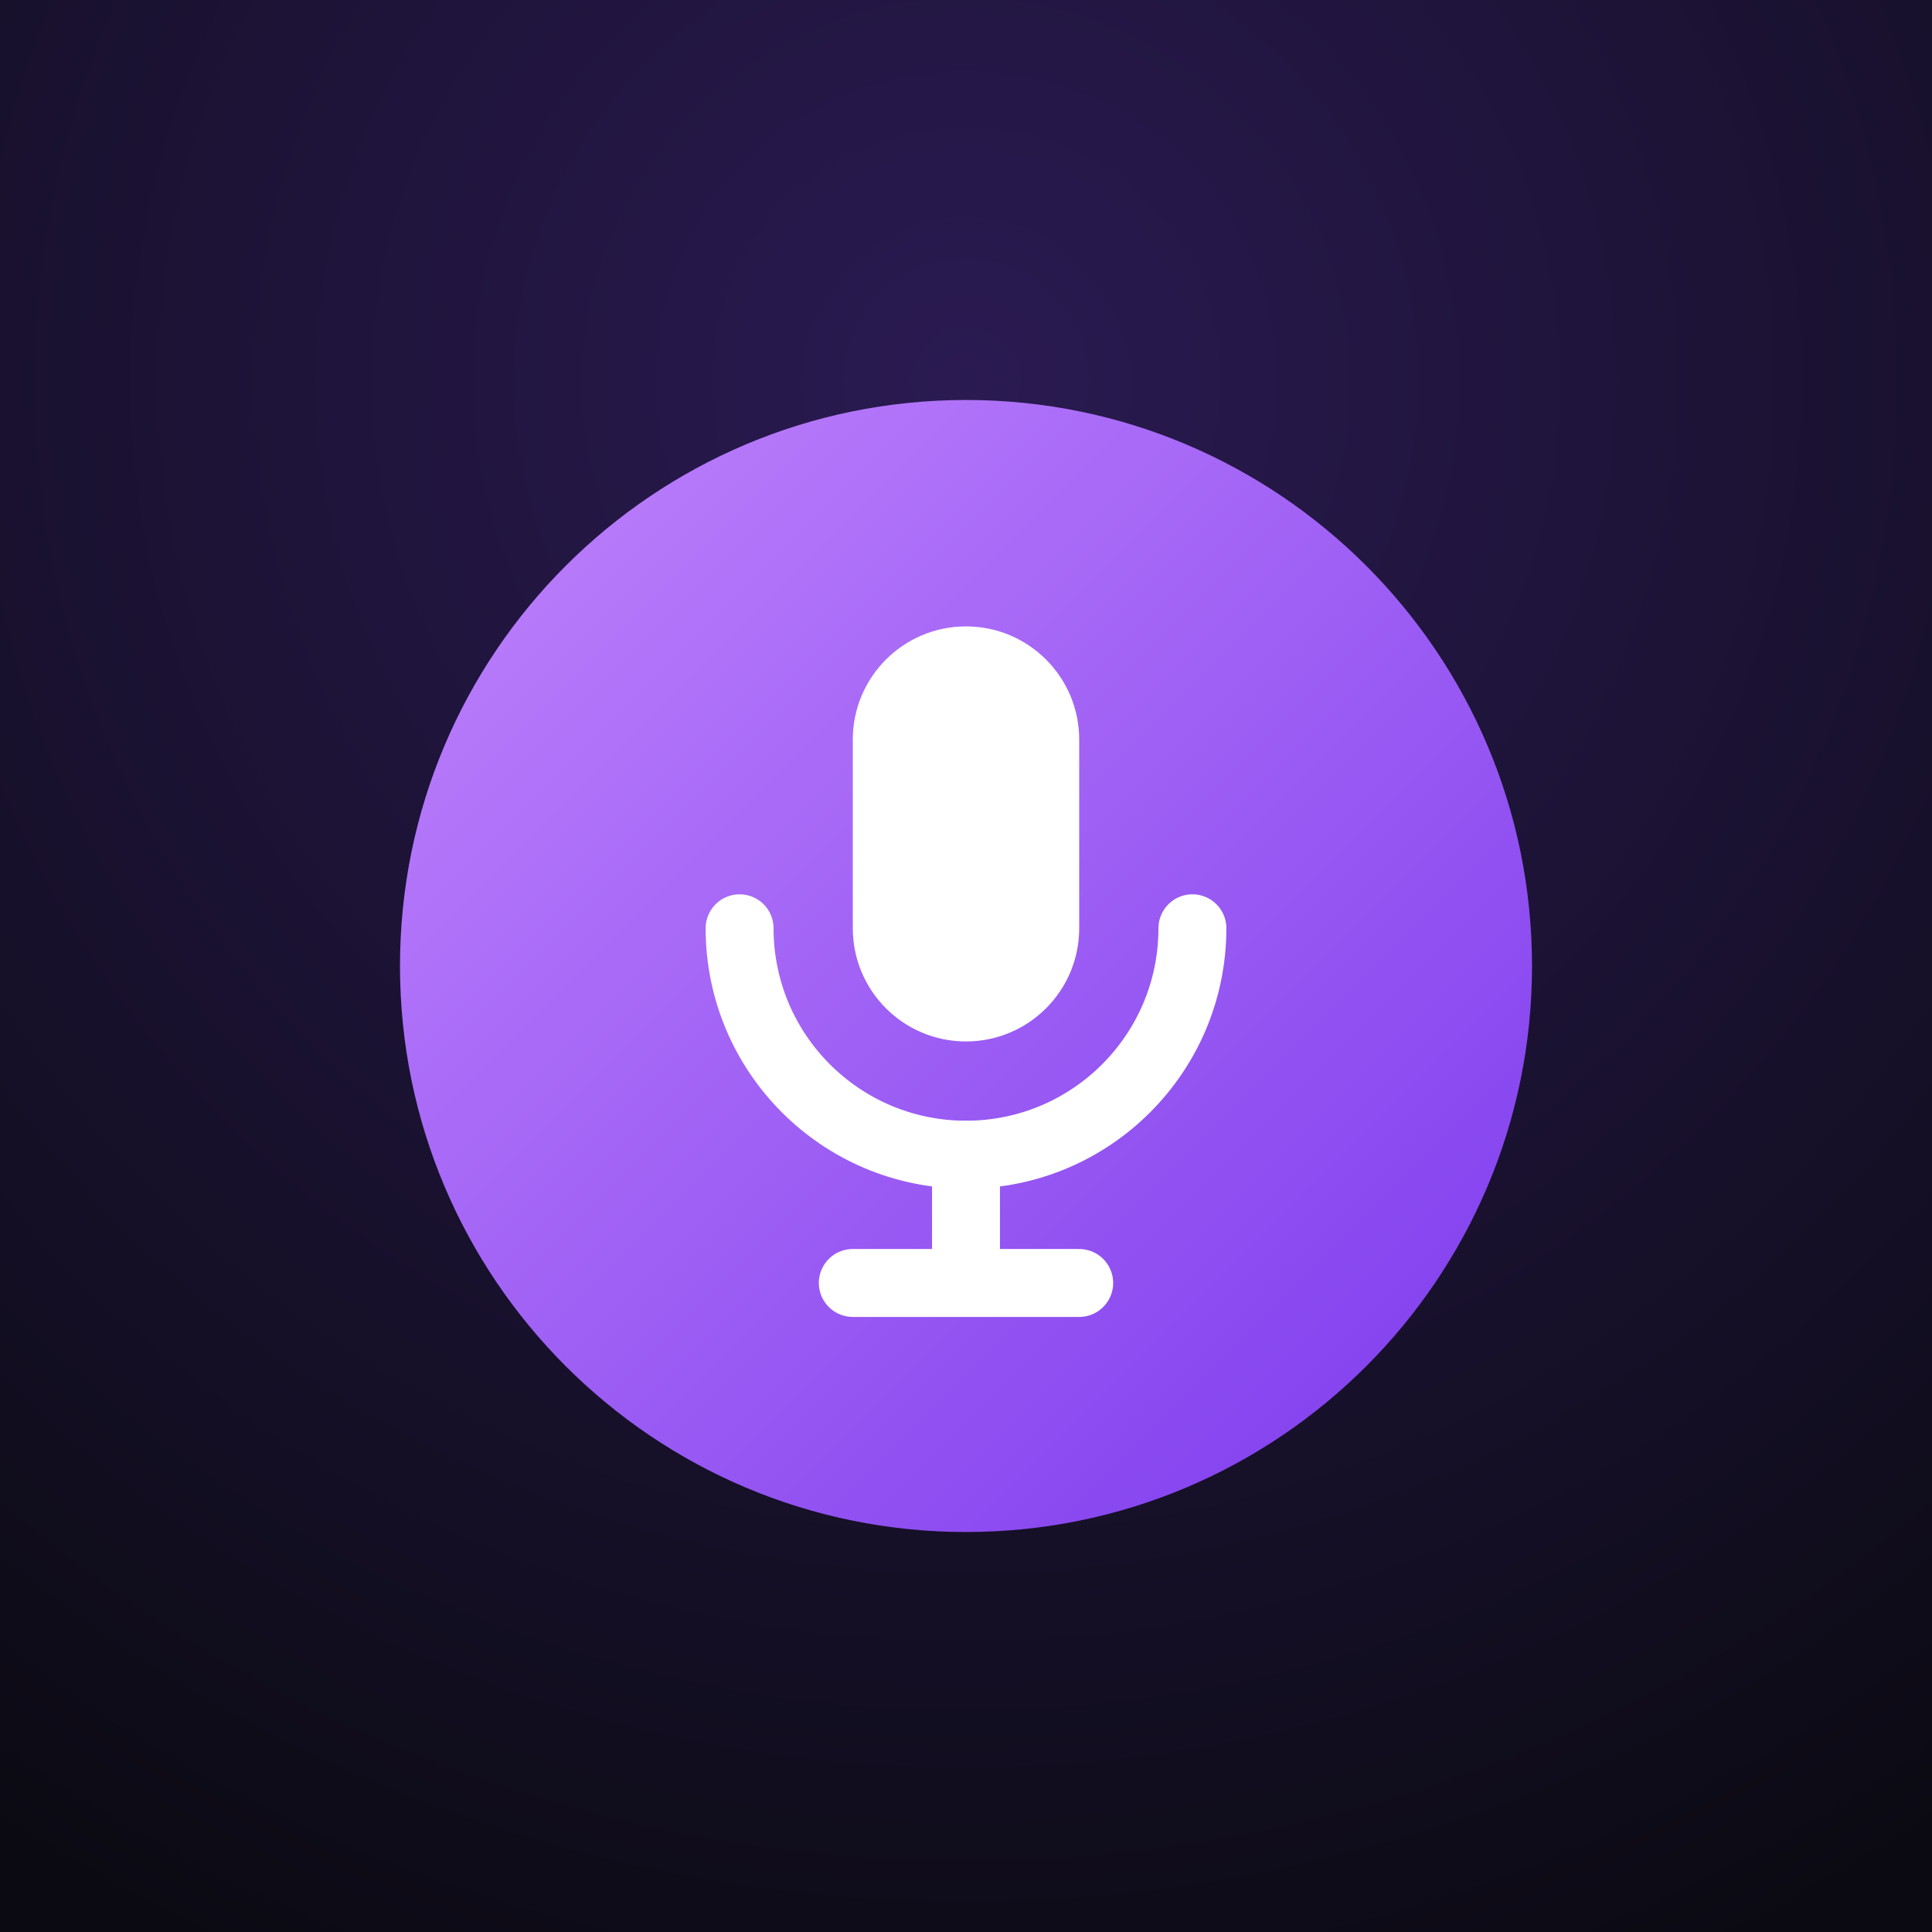
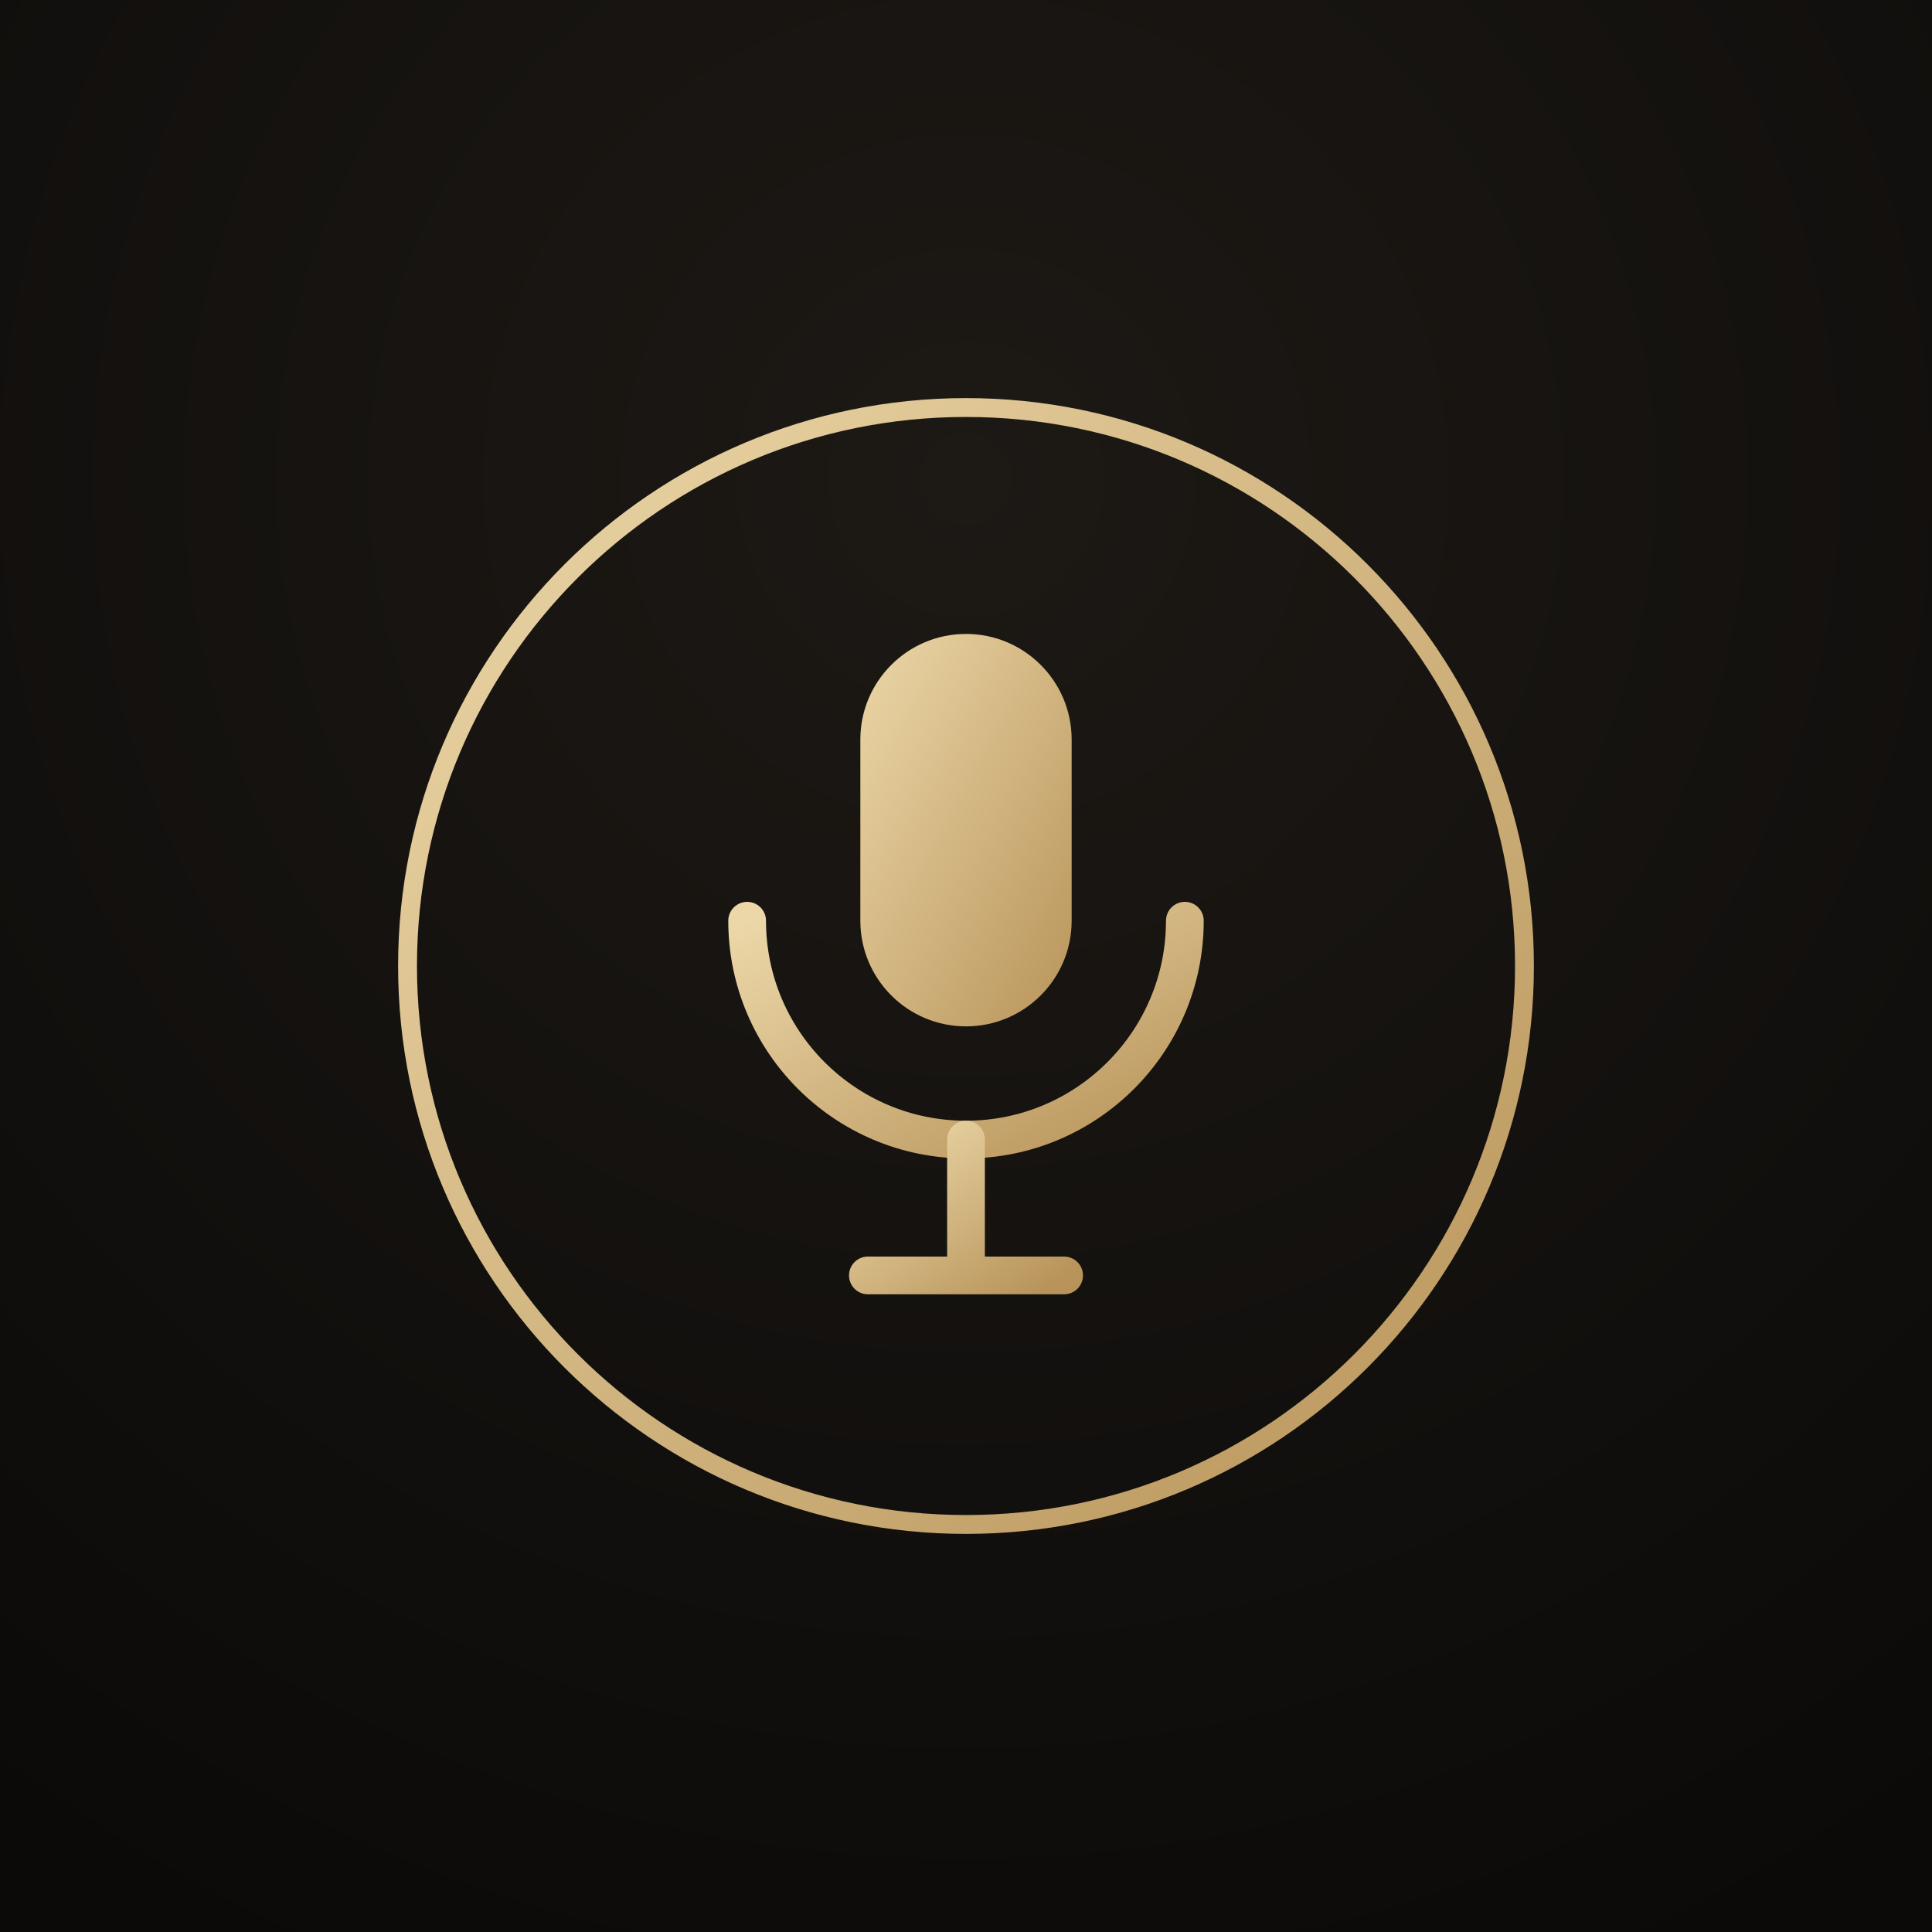
<svg xmlns="http://www.w3.org/2000/svg" viewBox="0 0 512 512">
  <defs>
-     <radialGradient id="bg" cx="50%" cy="20%" r="90%">
-       <stop offset="0" stop-color="#2a1a52" />
-       <stop offset="1" stop-color="#0b0a12" />
+     <radialGradient id="bg" cx="50%" cy="25%" r="85%">
+       <stop offset="0" stop-color="#1d1915" />
+       <stop offset="1" stop-color="#0b0a09" />
    </radialGradient>
-     <linearGradient id="g" x1="0" y1="0" x2="1" y2="1">
-       <stop offset="0" stop-color="#c084fc" />
-       <stop offset="1" stop-color="#7c3aed" />
+     <linearGradient id="gold" x1="0" y1="0" x2="1" y2="1">
+       <stop offset="0" stop-color="#ecd7a8" />
+       <stop offset="1" stop-color="#b8945a" />
    </linearGradient>
  </defs>
  <rect width="512" height="512" fill="url(#bg)" />
-   <circle cx="256" cy="256" r="150" fill="url(#g)" />
-   <rect x="226" y="166" width="60" height="110" rx="30" fill="#fff" />
-   <path d="M196 246a60 60 0 0 0 120 0" fill="none" stroke="#fff" stroke-width="18" stroke-linecap="round" />
-   <path d="M256 306v34M226 340h60" fill="none" stroke="#fff" stroke-width="18" stroke-linecap="round" />
+   <circle cx="256" cy="256" r="148" fill="none" stroke="url(#gold)" stroke-width="5" />
+   <rect x="228" y="168" width="56" height="104" rx="28" fill="url(#gold)" />
+   <path d="M198 244a58 58 0 0 0 116 0" fill="none" stroke="url(#gold)" stroke-width="10" stroke-linecap="round" />
+   <path d="M256 302v36M230 338h52" fill="none" stroke="url(#gold)" stroke-width="10" stroke-linecap="round" />
</svg>
